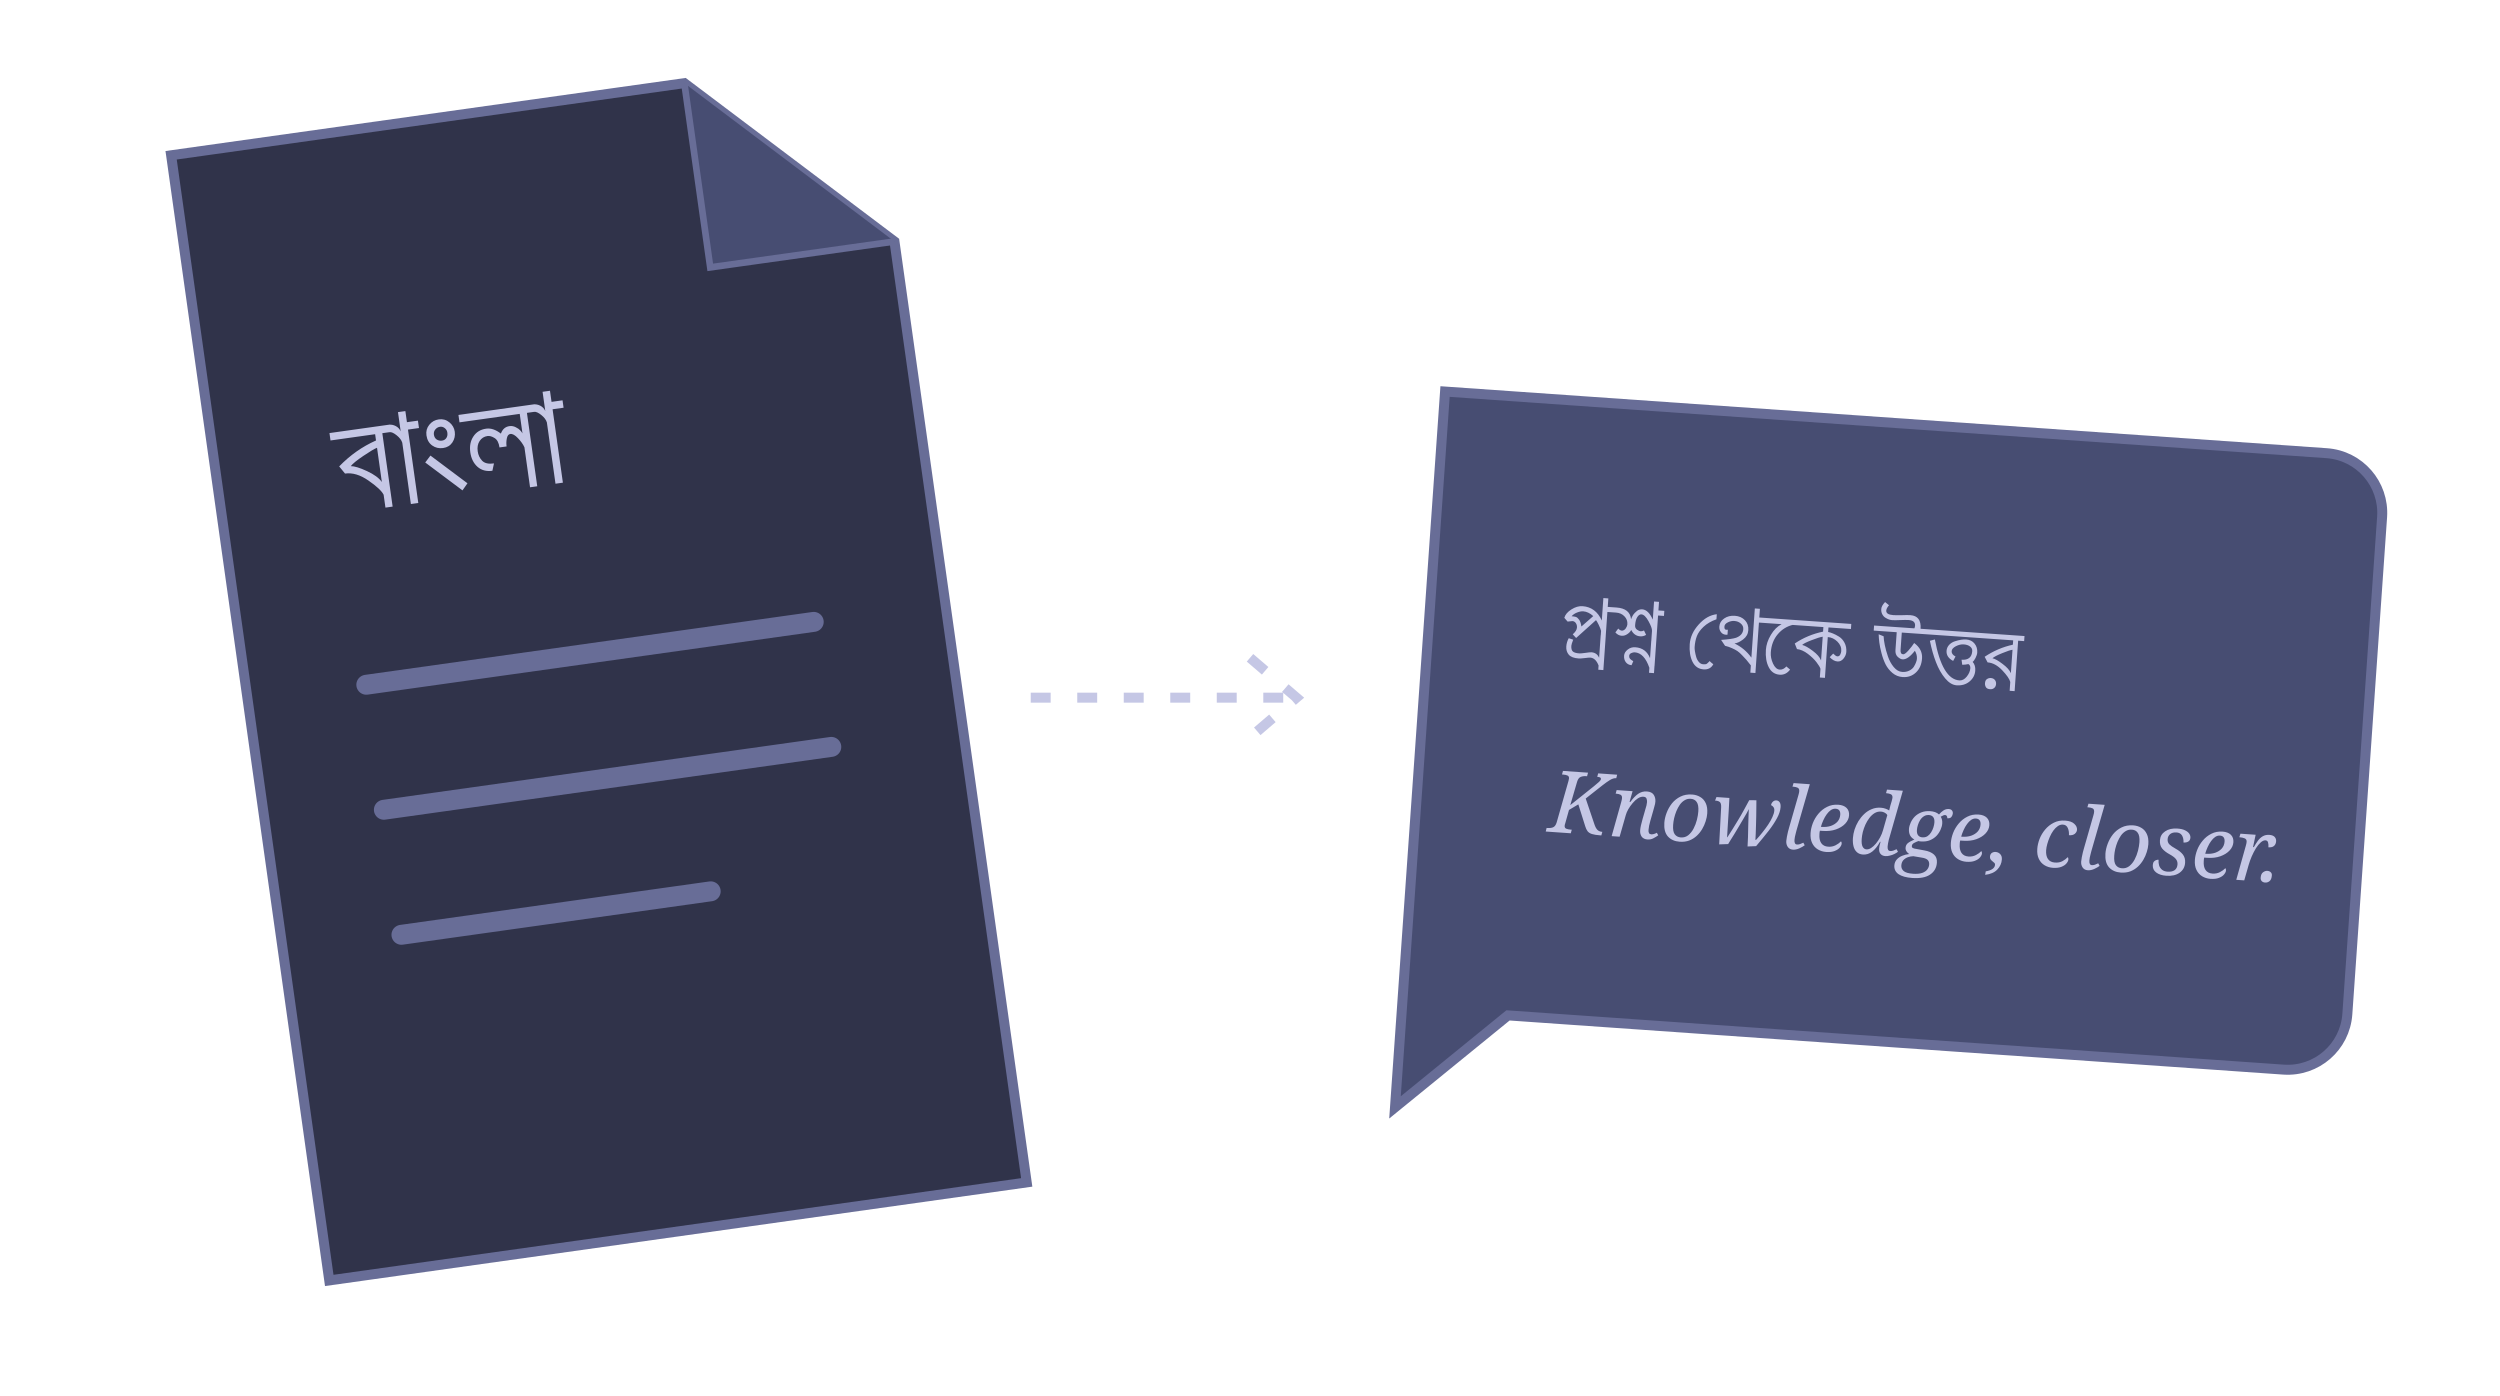
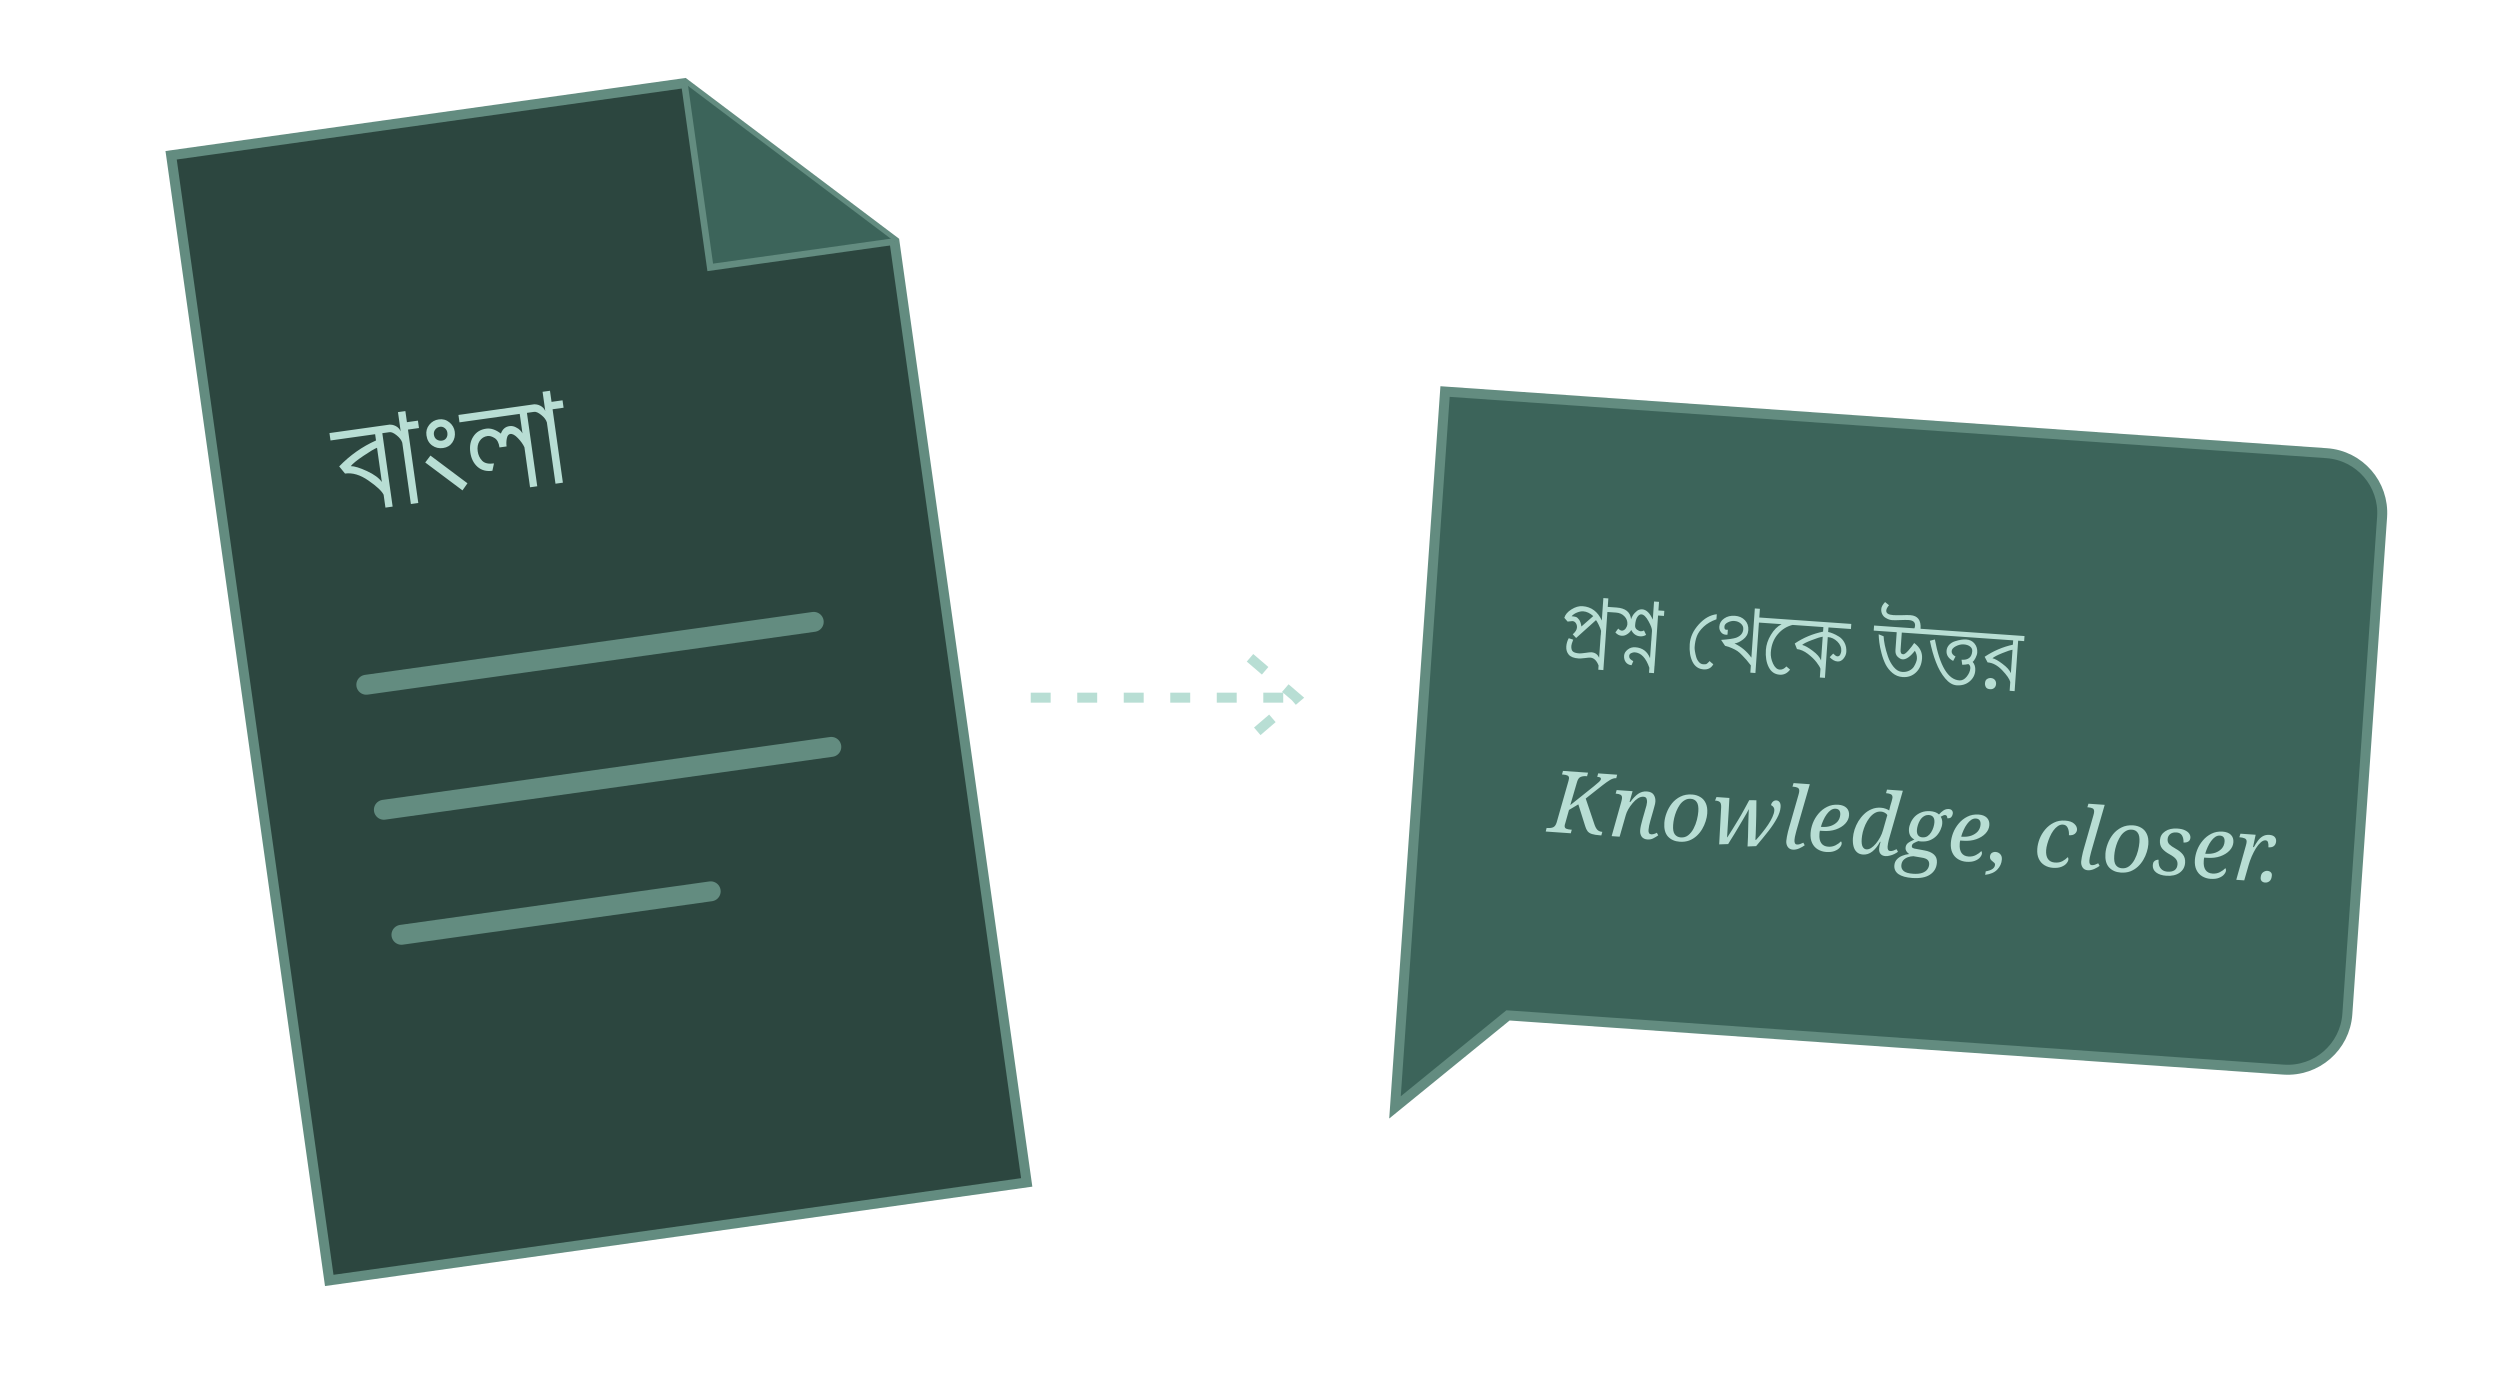
<svg xmlns="http://www.w3.org/2000/svg" width="430" height="240" viewBox="140 50 350 210">
  <g transform="rotate(-8 211 151)">
-     <path d="M164 66h78l28 28v143H164Z" fill="#30334a" stroke="#686d97" stroke-width="1.5" />
-     <path d="M242 66v28h28" fill="#474d72" stroke="#686d97" />
-     <text x="182" y="123" font-family="sans-serif" font-size="22" fill="#c5c7e5">বাংলা</text>
-     <path d="M182 149h68m-68 19h68m-68 19h47" stroke="#686d97" stroke-width="3" stroke-linecap="round" />
+     <path d="M164 66h78l28 28v143H164Z" fill="#2c463f" stroke="#638c80" stroke-width="1.5" />
+     <path d="M242 66v28h28" fill="#3c645a" stroke="#638c80" />
+     <text x="182" y="123" font-family="sans-serif" font-size="22" fill="#b8ded4">বাংলা</text>
+     <path d="M182 149h68m-68 19h68m-68 19h47" stroke="#638c80" stroke-width="3" stroke-linecap="round" />
  </g>
-   <path d="M282 155h40m-7-6 7 6-7 6" stroke="#c5c7e5" stroke-width="1.5" fill="none" stroke-dasharray="3 4" />
+   <path d="M282 155h40m-7-6 7 6-7 6" stroke="#b8ded4" stroke-width="1.5" fill="none" stroke-dasharray="3 4" />
  <g transform="rotate(4 401 159)">
-     <path d="M341 113h133a9 9 0 0 1 9 9v75a9 9 0 0 1-9 9H357l-16 15Z" fill="#474d72" stroke="#686d97" stroke-width="1.5" />
-     <text x="361" y="152" font-family="sans-serif" font-size="15" fill="#c5c7e5">প্রশ্ন থেকে উত্তর</text>
-     <text x="361" y="178" font-family="Georgia,serif" font-style="italic" font-size="13" fill="#c5c7e5">Knowledge, closer.</text>
+     <path d="M341 113h133a9 9 0 0 1 9 9v75a9 9 0 0 1-9 9H357l-16 15Z" fill="#3c645a" stroke="#638c80" stroke-width="1.5" />
+     <text x="361" y="152" font-family="sans-serif" font-size="15" fill="#b8ded4">প্রশ্ন থেকে উত্তর</text>
+     <text x="361" y="178" font-family="Georgia,serif" font-style="italic" font-size="13" fill="#b8ded4">Knowledge, closer.</text>
  </g>
</svg>
